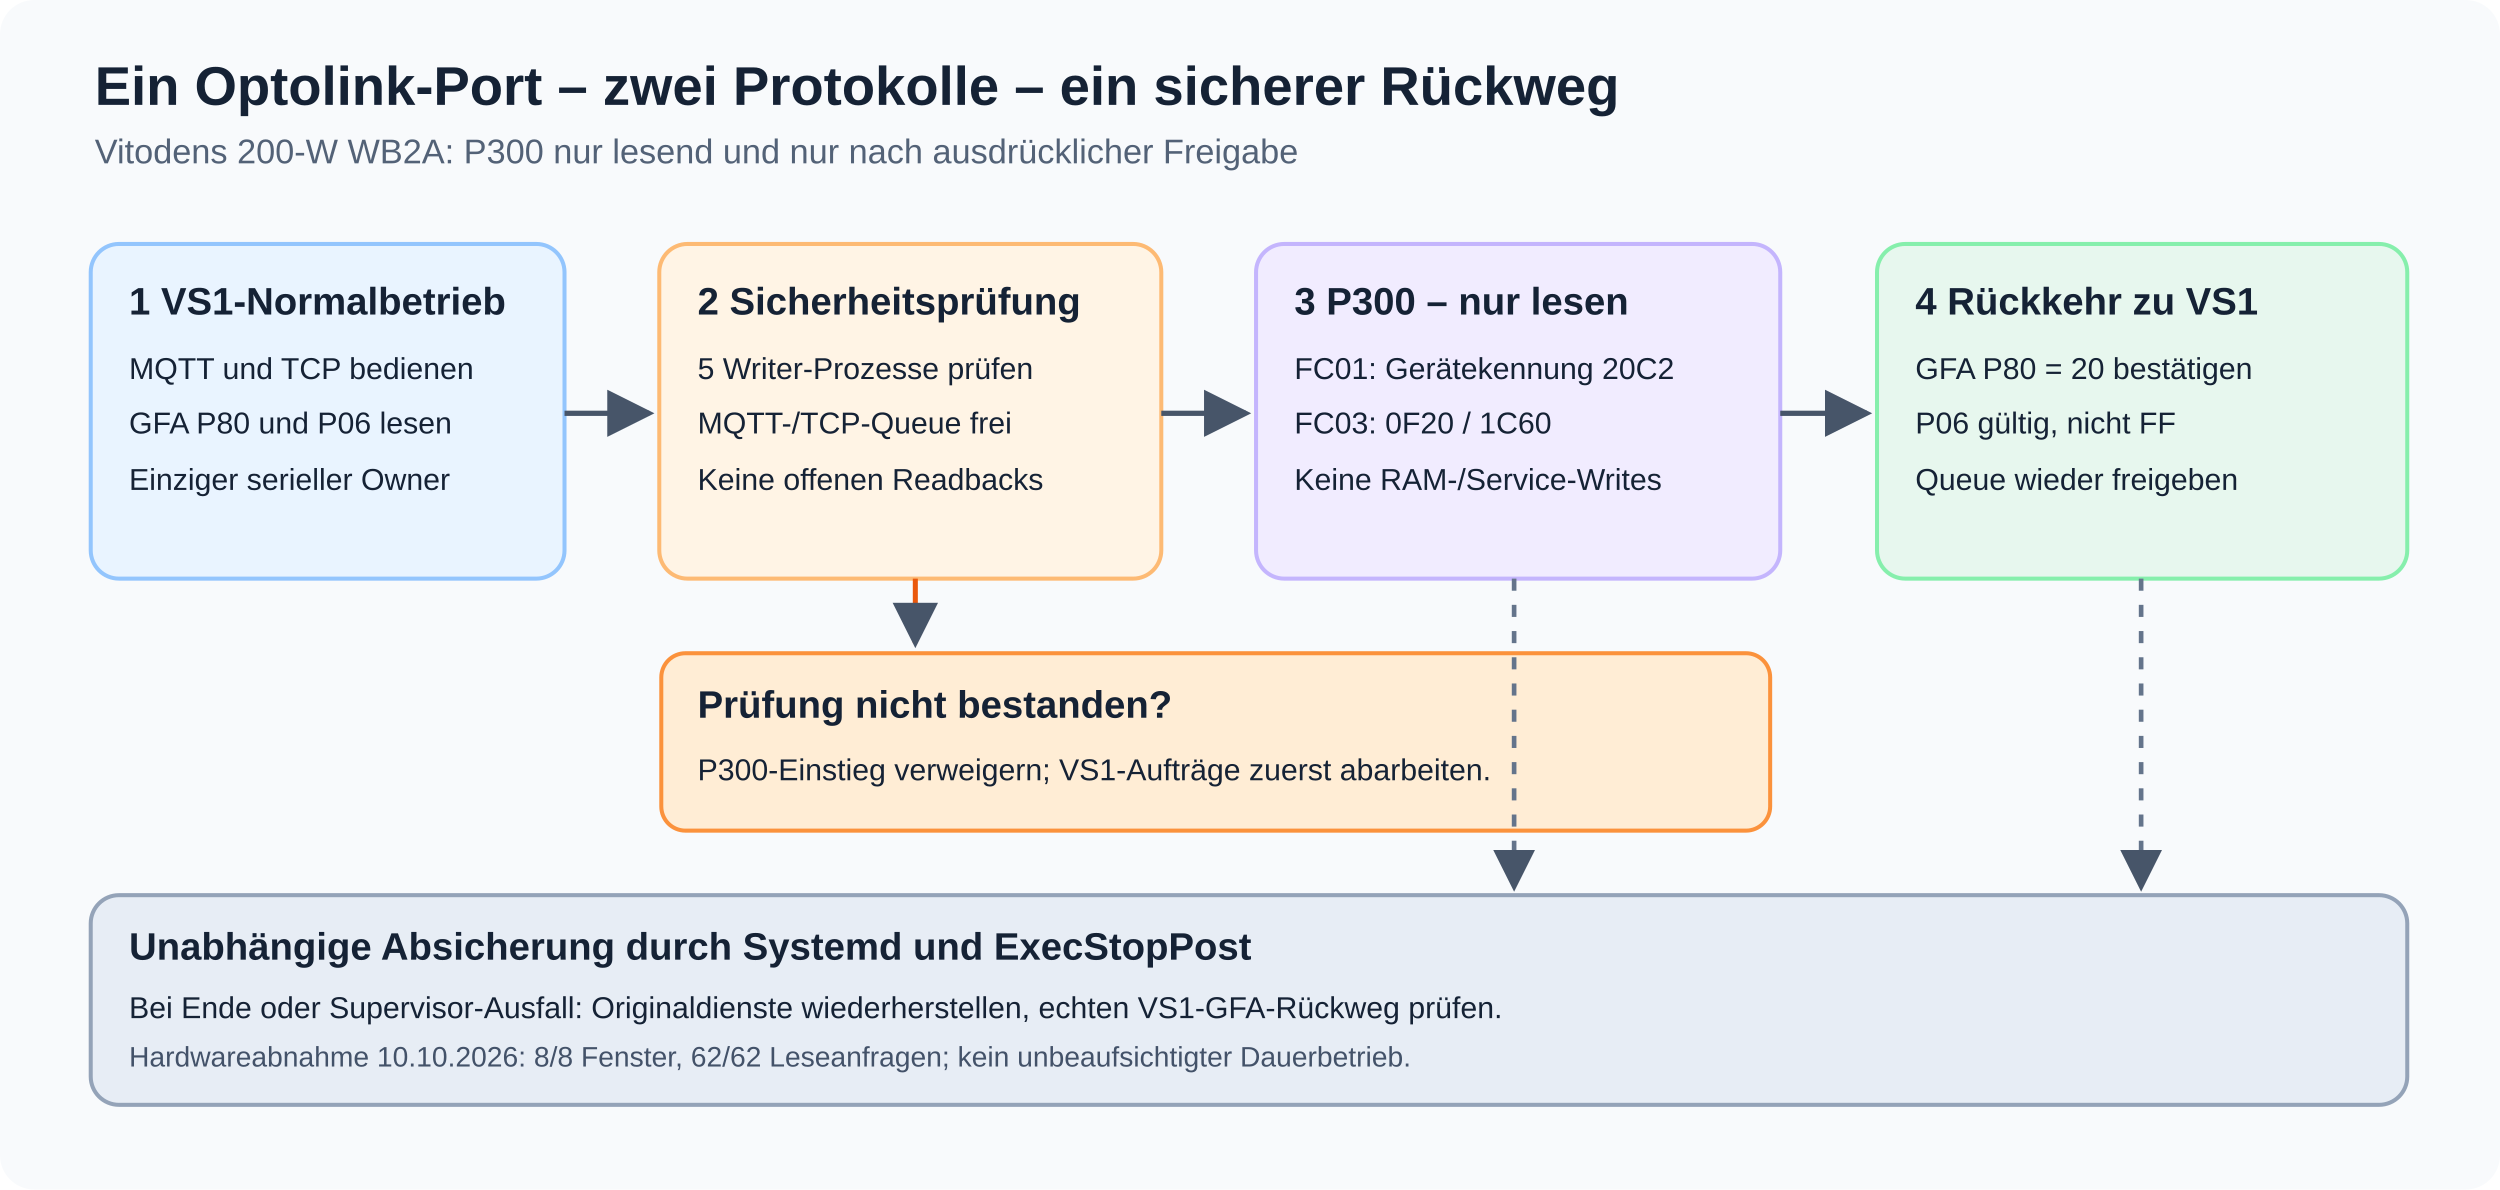
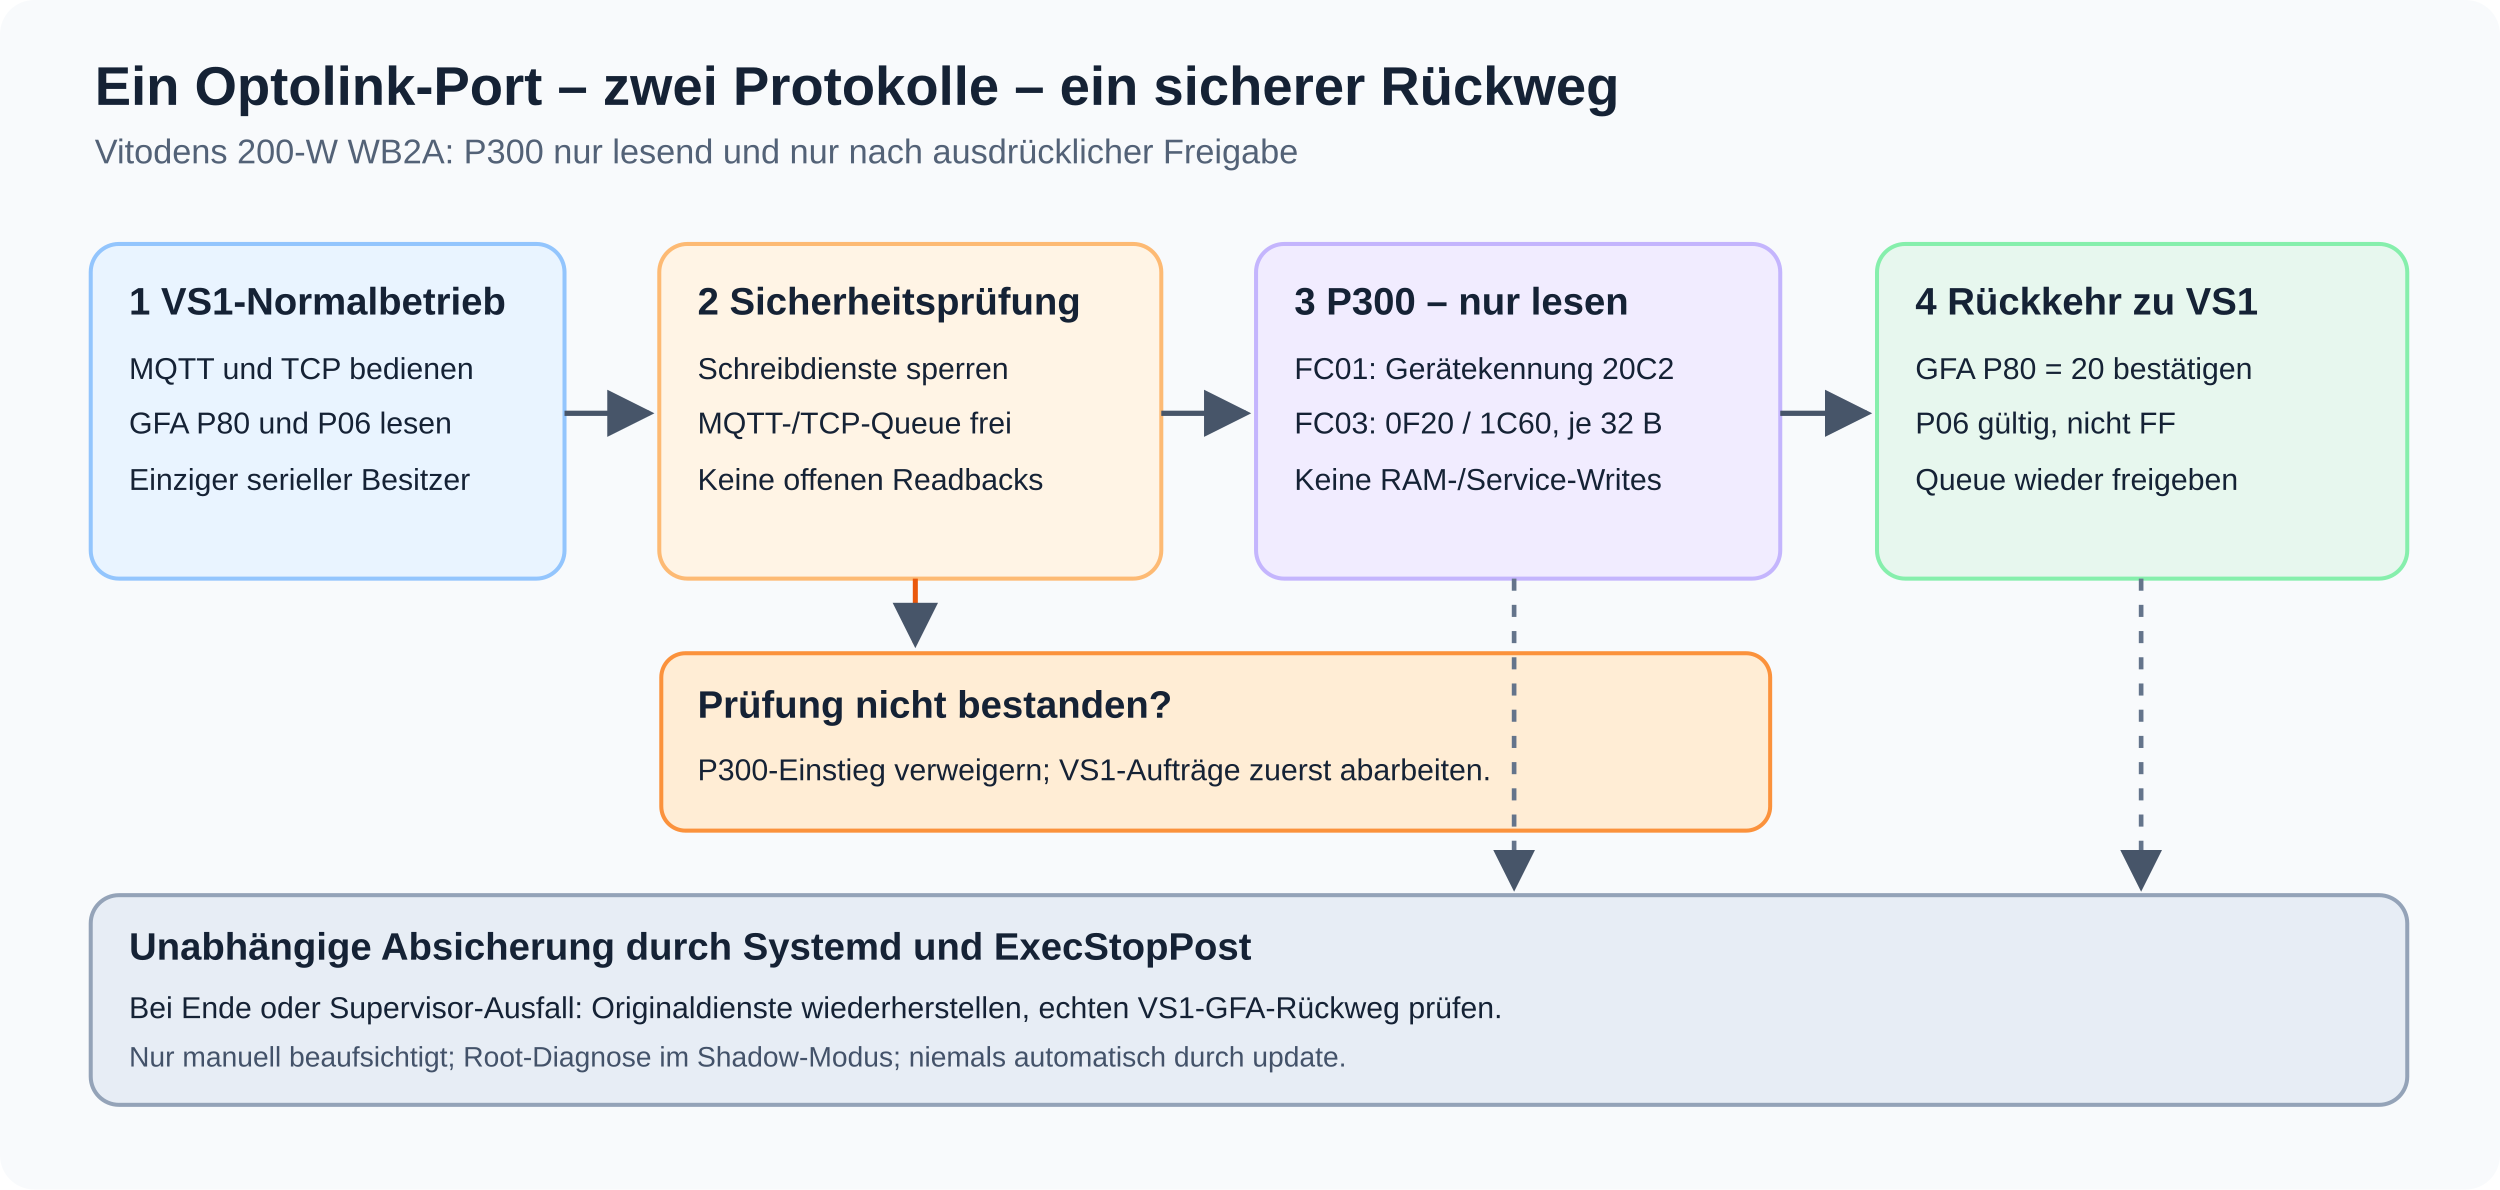
<svg xmlns="http://www.w3.org/2000/svg" width="1240" height="590" viewBox="0 0 1240 590" role="img" aria-labelledby="titel beschreibung">
  <defs>
    <marker id="pfeil" markerWidth="9" markerHeight="9" refX="8" refY="4.5" orient="auto">
      <path d="M0 0L9 4.5L0 9Z" fill="#475569" />
    </marker>
    <style>
  text{font-family:Arial,"Segoe UI",sans-serif;fill:#152235}
  .titel{font-size:27px;font-weight:bold}
  .untertitel{font-size:17px;fill:#536277}
  .kopf{font-size:19px;font-weight:bold}
  .zeile{font-size:15px}
  .klein{font-size:14px;fill:#435269}
  .pfeil{stroke:#475569;stroke-width:2.6;fill:none;marker-end:url(#pfeil)}
 </style>
  </defs>
  <rect x="0" y="0" width="1240" height="590" rx="17" fill="#f8fafc" />
  <text class="titel" x="47" y="52">Ein Optolink-Port – zwei Protokolle – ein sicherer Rückweg</text>
  <text class="untertitel" x="47" y="81">Vitodens 200-W WB2A: P300 nur lesend und nur nach ausdrücklicher Freigabe</text>
  <rect x="45" y="121" width="235" height="166" rx="14" fill="#e9f4ff" stroke="#93c5fd" stroke-width="2" />
  <text class="kopf" x="64" y="156">1   VS1-Normalbetrieb</text>
  <text class="zeile" x="64" y="188">MQTT und TCP bedienen</text>
  <text class="zeile" x="64" y="215">GFA P80 und P06 lesen</text>
-   <text class="zeile" x="64" y="243">Einziger serieller Owner</text>
+   <text class="zeile" x="64" y="243">Einziger serieller Besitzer</text>
  <rect x="327" y="121" width="249" height="166" rx="14" fill="#fff4e5" stroke="#fdba74" stroke-width="2" />
  <text class="kopf" x="346" y="156">2   Sicherheitsprüfung</text>
-   <text class="zeile" x="346" y="188">5 Writer-Prozesse prüfen</text>
+   <text class="zeile" x="346" y="188">Schreibdienste sperren</text>
  <text class="zeile" x="346" y="215">MQTT-/TCP-Queue frei</text>
  <text class="zeile" x="346" y="243">Keine offenen Readbacks</text>
  <rect x="623" y="121" width="260" height="166" rx="14" fill="#f1ecff" stroke="#c4b5fd" stroke-width="2" />
  <text class="kopf" x="642" y="156">3   P300 – nur lesen</text>
  <text class="zeile" x="642" y="188">FC01: Gerätekennung 20C2</text>
-   <text class="zeile" x="642" y="215">FC03: 0F20 / 1C60</text>
+   <text class="zeile" x="642" y="215">FC03: 0F20 / 1C60, je 32 B</text>
  <text class="zeile" x="642" y="243">Keine RAM-/Service-Writes</text>
  <rect x="931" y="121" width="263" height="166" rx="14" fill="#e7f7ee" stroke="#86efac" stroke-width="2" />
  <text class="kopf" x="950" y="156">4   Rückkehr zu VS1</text>
  <text class="zeile" x="950" y="188">GFA P80 = 20 bestätigen</text>
  <text class="zeile" x="950" y="215">P06 gültig, nicht FF</text>
  <text class="zeile" x="950" y="243">Queue wieder freigeben</text>
  <path class="pfeil" d="M280 205H322" />
  <path class="pfeil" d="M576 205H618" />
  <path class="pfeil" d="M883 205H926" />
  <rect x="328" y="324" width="550" height="88" rx="12" fill="#ffedd5" stroke="#fb923c" stroke-width="2" />
  <text class="kopf" x="346" y="356">Prüfung nicht bestanden?</text>
  <text class="zeile" x="346" y="387">P300-Einstieg verweigern; VS1-Aufträge zuerst abarbeiten.</text>
  <path d="M454 287V319" stroke="#ea580c" stroke-width="2.5" fill="none" marker-end="url(#pfeil)" />
  <rect x="45" y="444" width="1149" height="104" rx="14" fill="#e7edf5" stroke="#94a3b8" stroke-width="2" />
  <text class="kopf" x="64" y="476">Unabhängige Absicherung durch Systemd und ExecStopPost</text>
  <text class="zeile" x="64" y="505">Bei Ende oder Supervisor-Ausfall: Originaldienste wiederherstellen, echten VS1-GFA-Rückweg prüfen.</text>
-   <text class="klein" x="64" y="529">Hardwareabnahme 10.10.2026: 8/8 Fenster, 62/62 Leseanfragen; kein unbeaufsichtigter Dauerbetrieb.</text>
+   <text class="klein" x="64" y="529">Nur manuell beaufsichtigt; Root-Diagnose im Shadow-Modus; niemals automatisch durch update.</text>
  <path d="M751 287V440" stroke="#64748b" stroke-width="2.3" stroke-dasharray="6,7" fill="none" marker-end="url(#pfeil)" />
  <path d="M1062 287V440" stroke="#64748b" stroke-width="2.3" stroke-dasharray="6,7" fill="none" marker-end="url(#pfeil)" />
</svg>
